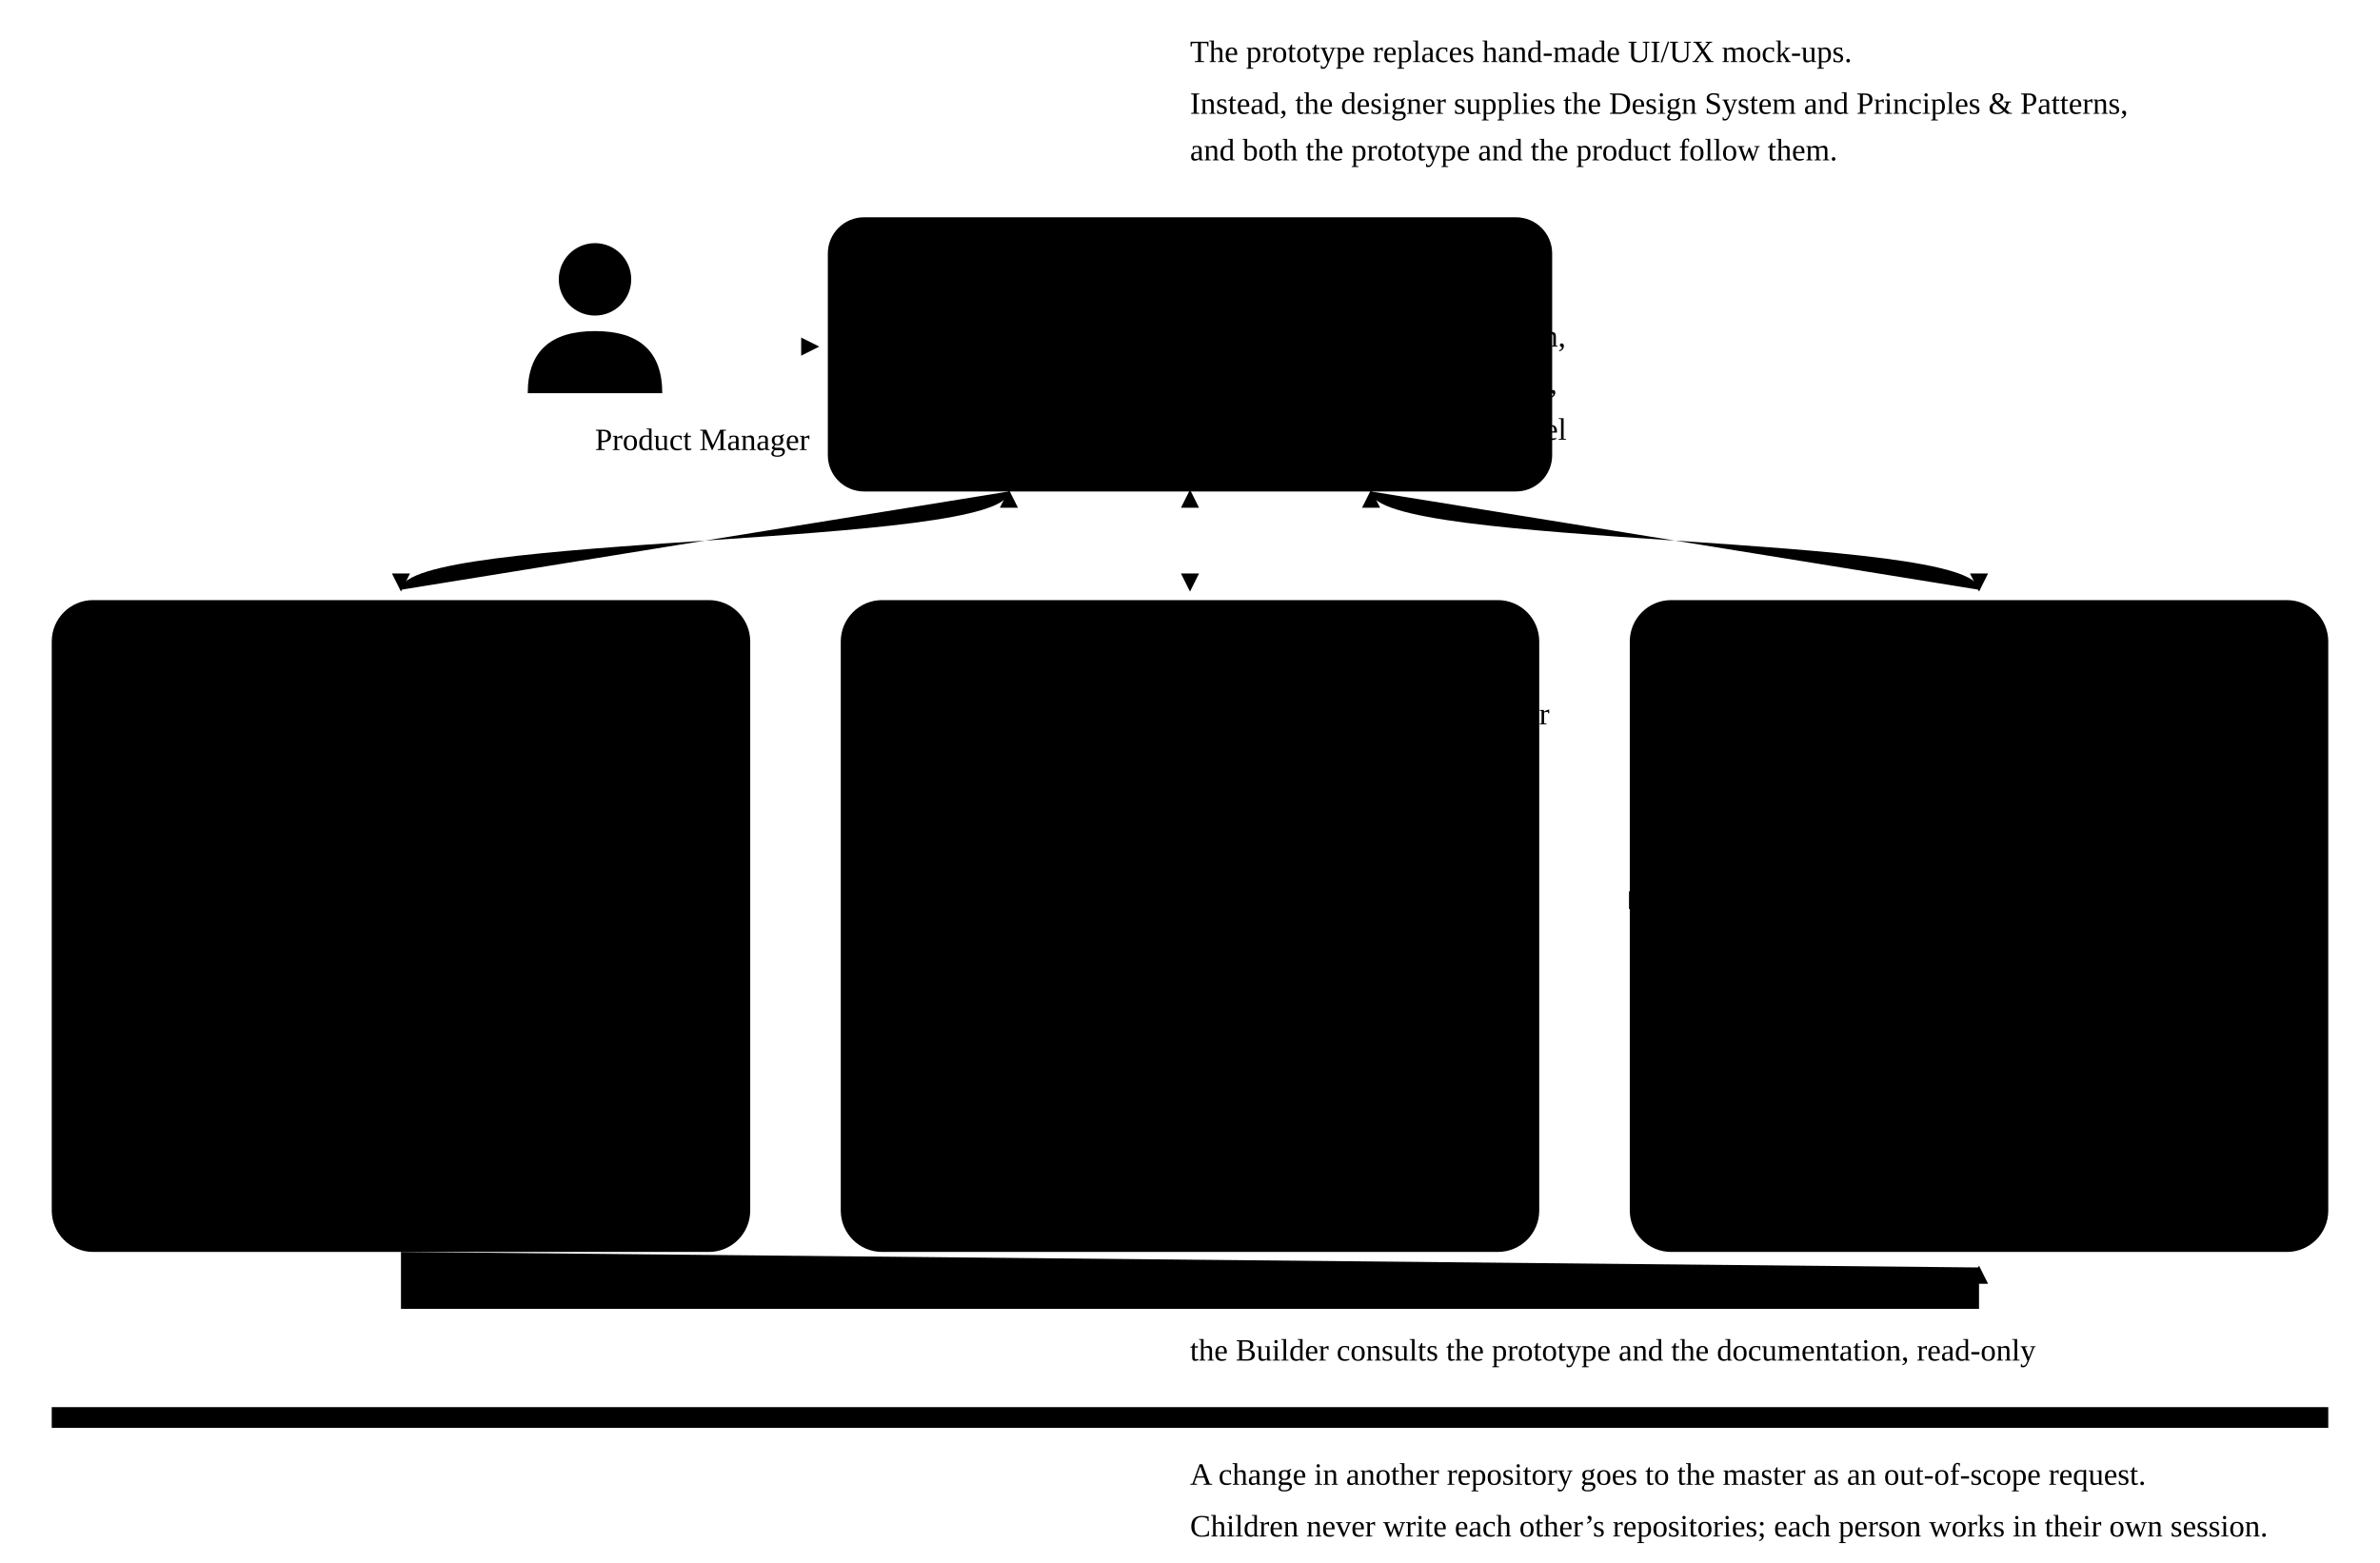
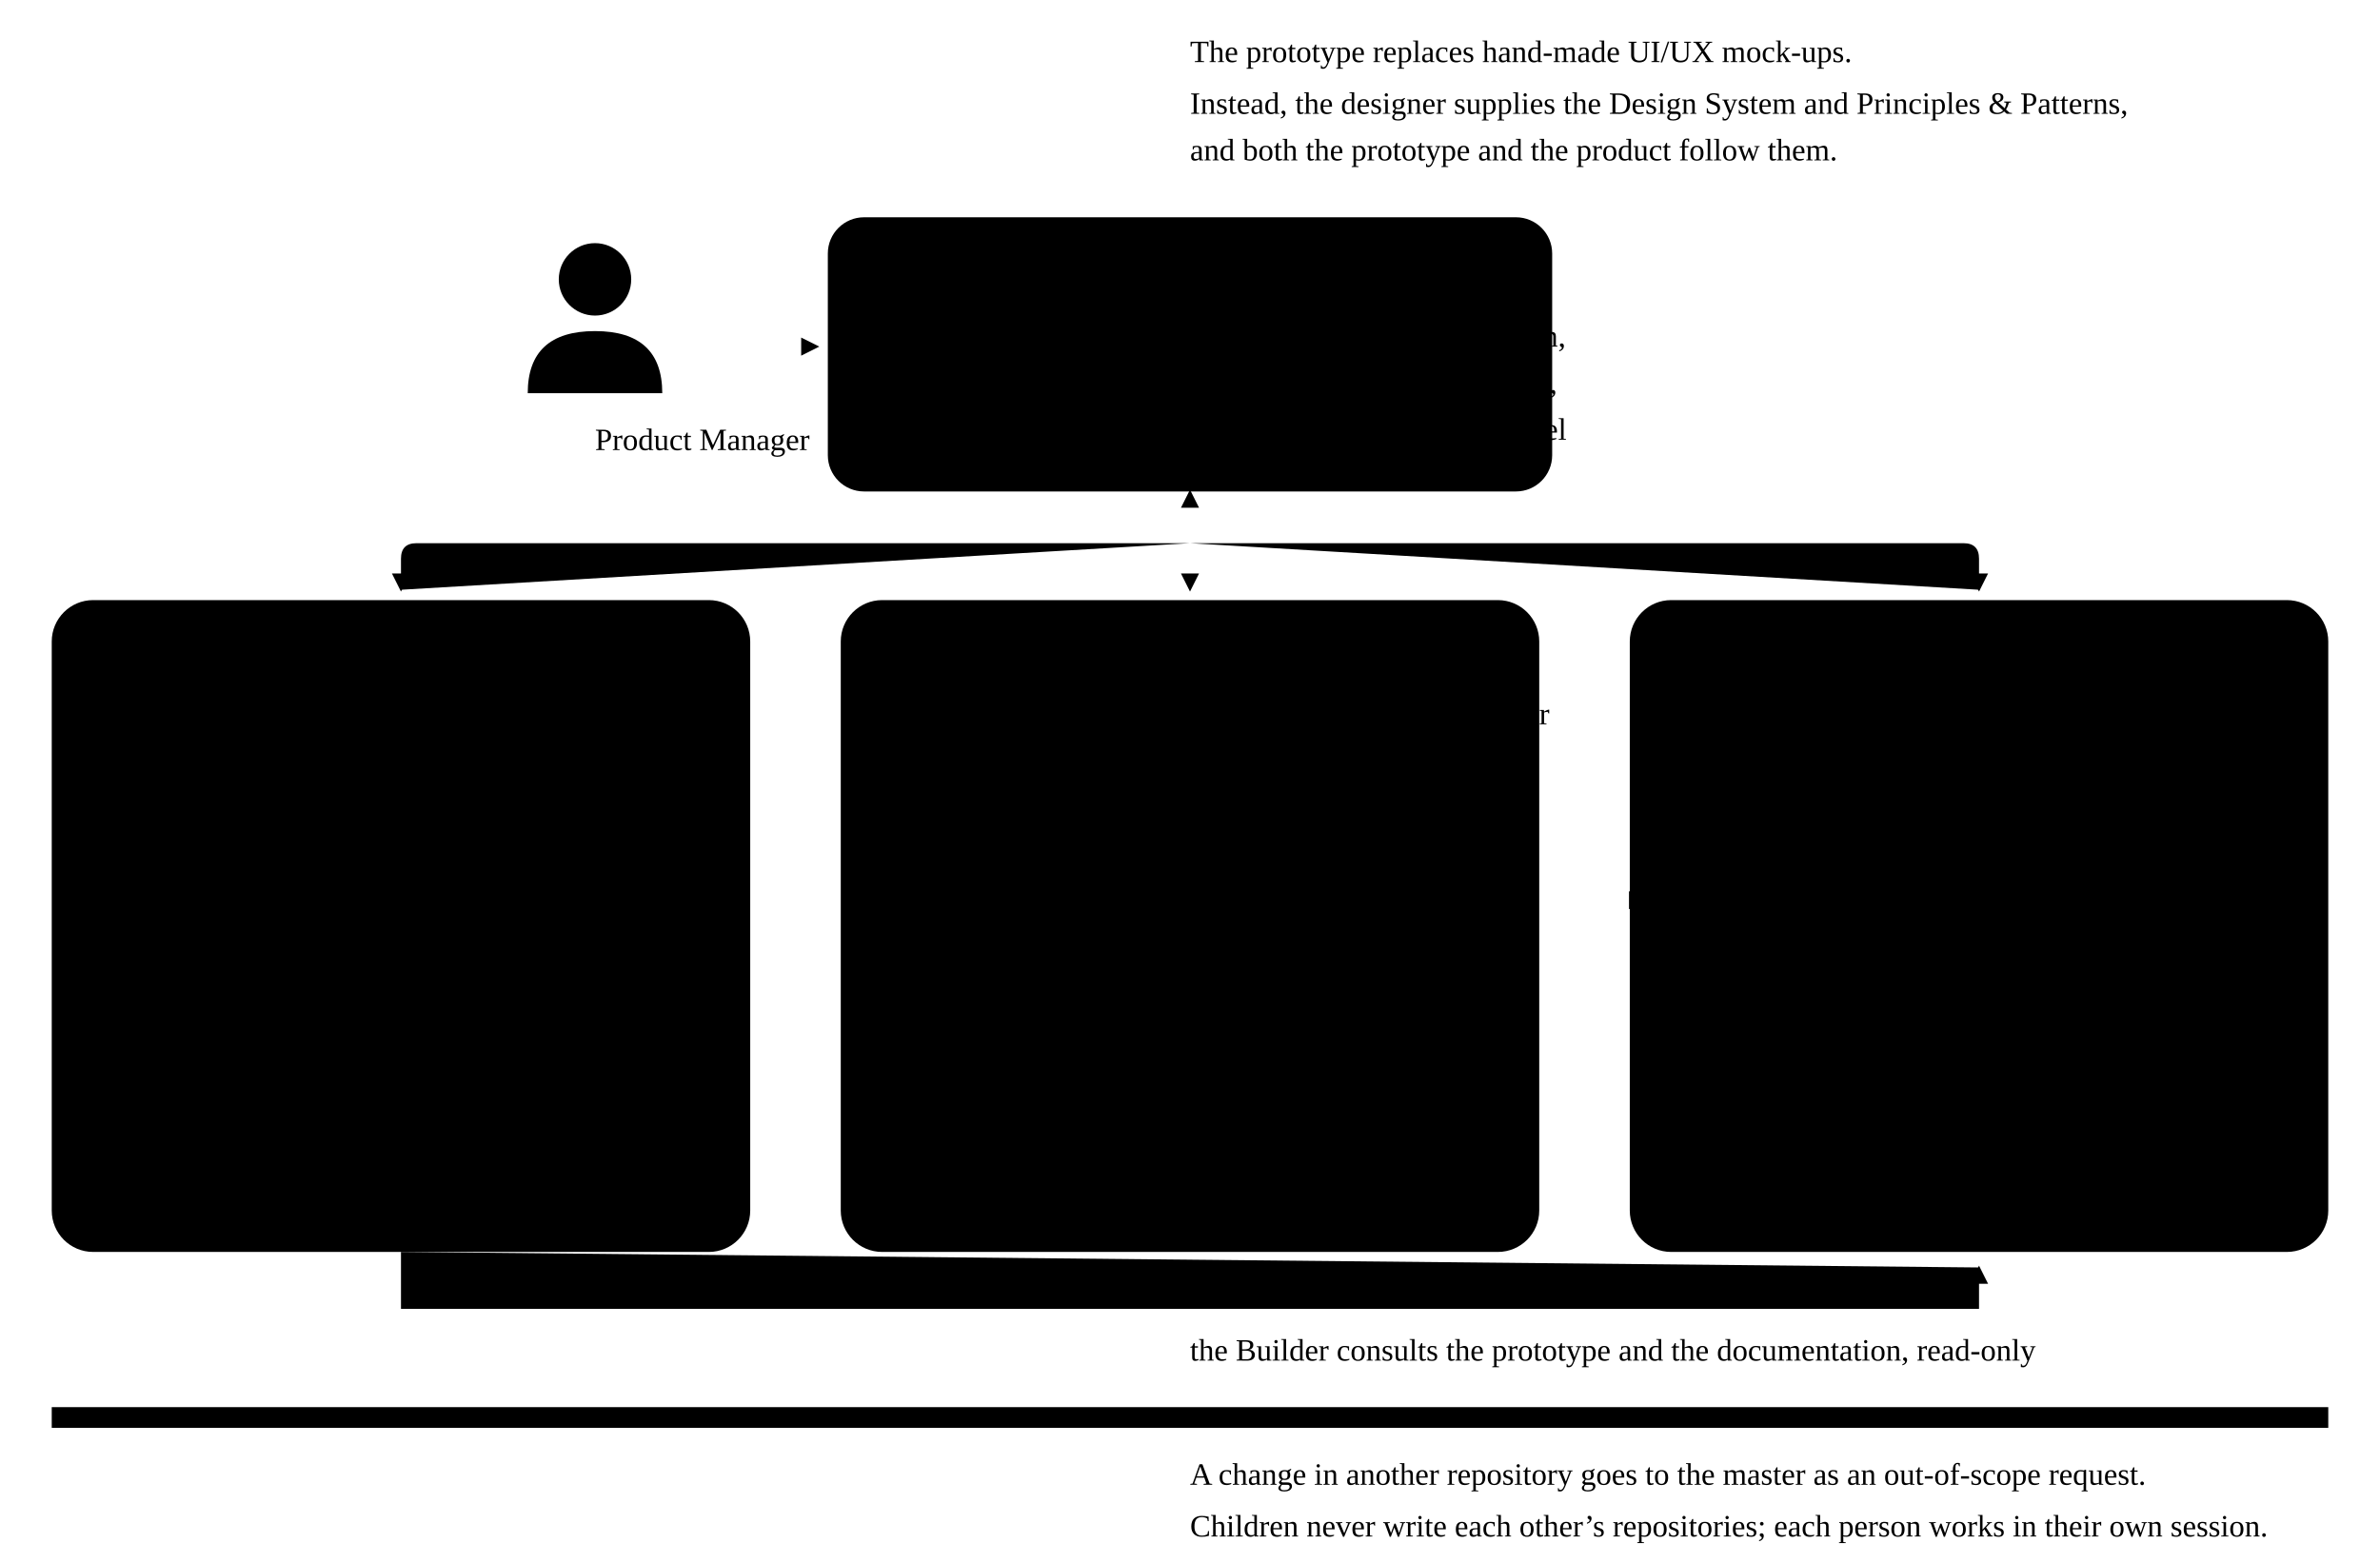
<svg xmlns="http://www.w3.org/2000/svg" viewBox="0 0 920 604" role="img">
  <defs>
    <marker id="s" viewBox="0 0 10 10" refX="9" refY="5" markerWidth="7" markerHeight="7" orient="auto-start-reverse">
      <path d="M0 0L10 5L0 10z" class="d-ah-strong" />
    </marker>
    <marker id="a" viewBox="0 0 10 10" refX="9" refY="5" markerWidth="7" markerHeight="7" orient="auto">
      <path d="M0 0L10 5L0 10z" class="d-arrowhead" />
    </marker>
    <marker id="c" viewBox="0 0 10 10" refX="9" refY="5" markerWidth="7" markerHeight="7" orient="auto">
      <path d="M0 0L10 5L0 10z" class="d-ah-cyan" />
    </marker>
  </defs>
  <text x="460" y="24" class="d-label d-mid b">The prototype replaces hand-made UI/UX mock-ups.</text>
  <text x="460" y="44" class="d-label d-mid">Instead, the designer supplies the Design System and Principles &amp; Patterns,</text>
  <text x="460" y="62" class="d-label d-mid">and both the prototype and the product follow them.</text>
  <circle cx="230" cy="108" r="14" class="d-human" />
  <path d="M204 152Q204 128 230 128Q256 128 256 152Z" class="d-human" />
  <text x="230" y="174" class="d-label d-mid b">Product Manager</text>
  <g class="d-edge cyan">
    <path d="M262 134H316" marker-end="url(#c)" />
  </g>
  <rect x="320" y="84" width="280" height="106" rx="14" class="d-node d-primary" />
  <text x="460" y="110" class="d-title">Master session</text>
  <text x="460" y="134" class="d-note">coordinates the three children,</text>
  <text x="460" y="152" class="d-note">relays decisions and requests,</text>
  <text x="460" y="170" class="d-note">keeps the record and the panel</text>
  <g class="d-edge strong">
-     <path d="M390 190C390 212 155 206 155 228" marker-start="url(#s)" marker-end="url(#s)" />
    <path d="M460 190V228" marker-start="url(#s)" marker-end="url(#s)" />
-     <path d="M530 190C530 212 765 206 765 228" marker-start="url(#s)" marker-end="url(#s)" />
+     <path d="M460 210H161Q155 210 155 216V228" marker-end="url(#s)" />
+     <path d="M460 210H759Q765 210 765 216V228" marker-end="url(#s)" />
  </g>
  <rect x="20" y="232" width="270" height="252" rx="16" class="d-zone" />
  <circle cx="48" cy="256" r="12" class="d-human" />
  <path d="M26 292Q26 272 48 272Q70 272 70 292Z" class="d-human" />
  <text x="80" y="262" class="d-label b">Analyst · Architect</text>
  <text x="80" y="280" class="d-label b">UI/UX Designer</text>
  <rect x="30" y="300" width="250" height="96" rx="12" class="d-node" />
  <text x="155" y="324" class="d-title">Child · design</text>
  <text x="155" y="345" class="d-note">requirements, PRD,</text>
  <text x="155" y="362" class="d-note">architecture,</text>
  <text x="155" y="379" class="d-note">UI/UX design</text>
  <rect x="30" y="408" width="250" height="50" rx="12" class="d-node d-accent" />
  <text x="155" y="429" class="d-title">Design System</text>
  <text x="155" y="448" class="d-note">+ Principles &amp; Patterns</text>
  <text x="36" y="476" class="d-zone-label">write root design/</text>
  <rect x="325" y="232" width="270" height="252" rx="16" class="d-zone" />
  <text x="460" y="262" class="d-note">fed by the PM, analysts</text>
  <text x="460" y="280" class="d-note">and designers, via the master</text>
  <rect x="335" y="300" width="250" height="96" rx="12" class="d-node" />
  <text x="460" y="340" class="d-title">Child · prototype</text>
  <text x="460" y="362" class="d-note">the UI, without mock-ups</text>
  <rect x="340" y="416" width="240" height="32" rx="16" class="d-node d-accent" />
  <text x="460" y="437" class="d-elabel ink d-mid">follows the Design System</text>
  <text x="341" y="476" class="d-zone-label">write root prototype/</text>
  <rect x="630" y="232" width="270" height="252" rx="16" class="d-zone" />
  <circle cx="658" cy="256" r="12" class="d-human" />
  <path d="M636 292Q636 272 658 272Q680 272 680 292Z" class="d-human" />
  <text x="690" y="262" class="d-label b">Fullstack Developer</text>
  <text x="690" y="280" class="d-note d-start">the Builder</text>
  <rect x="640" y="300" width="250" height="96" rx="12" class="d-node" />
  <text x="765" y="340" class="d-title">Child · product</text>
  <text x="765" y="362" class="d-note">builds the product</text>
  <rect x="645" y="416" width="240" height="32" rx="16" class="d-node d-accent" />
  <text x="765" y="437" class="d-elabel ink d-mid">follows the Design System</text>
  <text x="646" y="476" class="d-zone-label">write root product/</text>
  <g class="d-edge strong">
    <path d="M280 432H336" marker-end="url(#s)" />
    <path d="M580 432H641" marker-end="url(#s)" />
  </g>
  <g class="d-edge dashed">
    <path d="M585 348H636" marker-end="url(#a)" />
    <path d="M155 484V506H765V490" marker-end="url(#a)" />
  </g>
  <text x="460" y="526" class="d-elabel d-mid">the Builder consults the prototype and the documentation, read-only</text>
  <path d="M20 544V552H900V544" class="d-rule" />
  <text x="460" y="574" class="d-label d-mid b">A change in another repository goes to the master as an out-of-scope request.</text>
  <text x="460" y="594" class="d-label d-mid">Children never write each other’s repositories; each person works in their own session.</text>
</svg>
